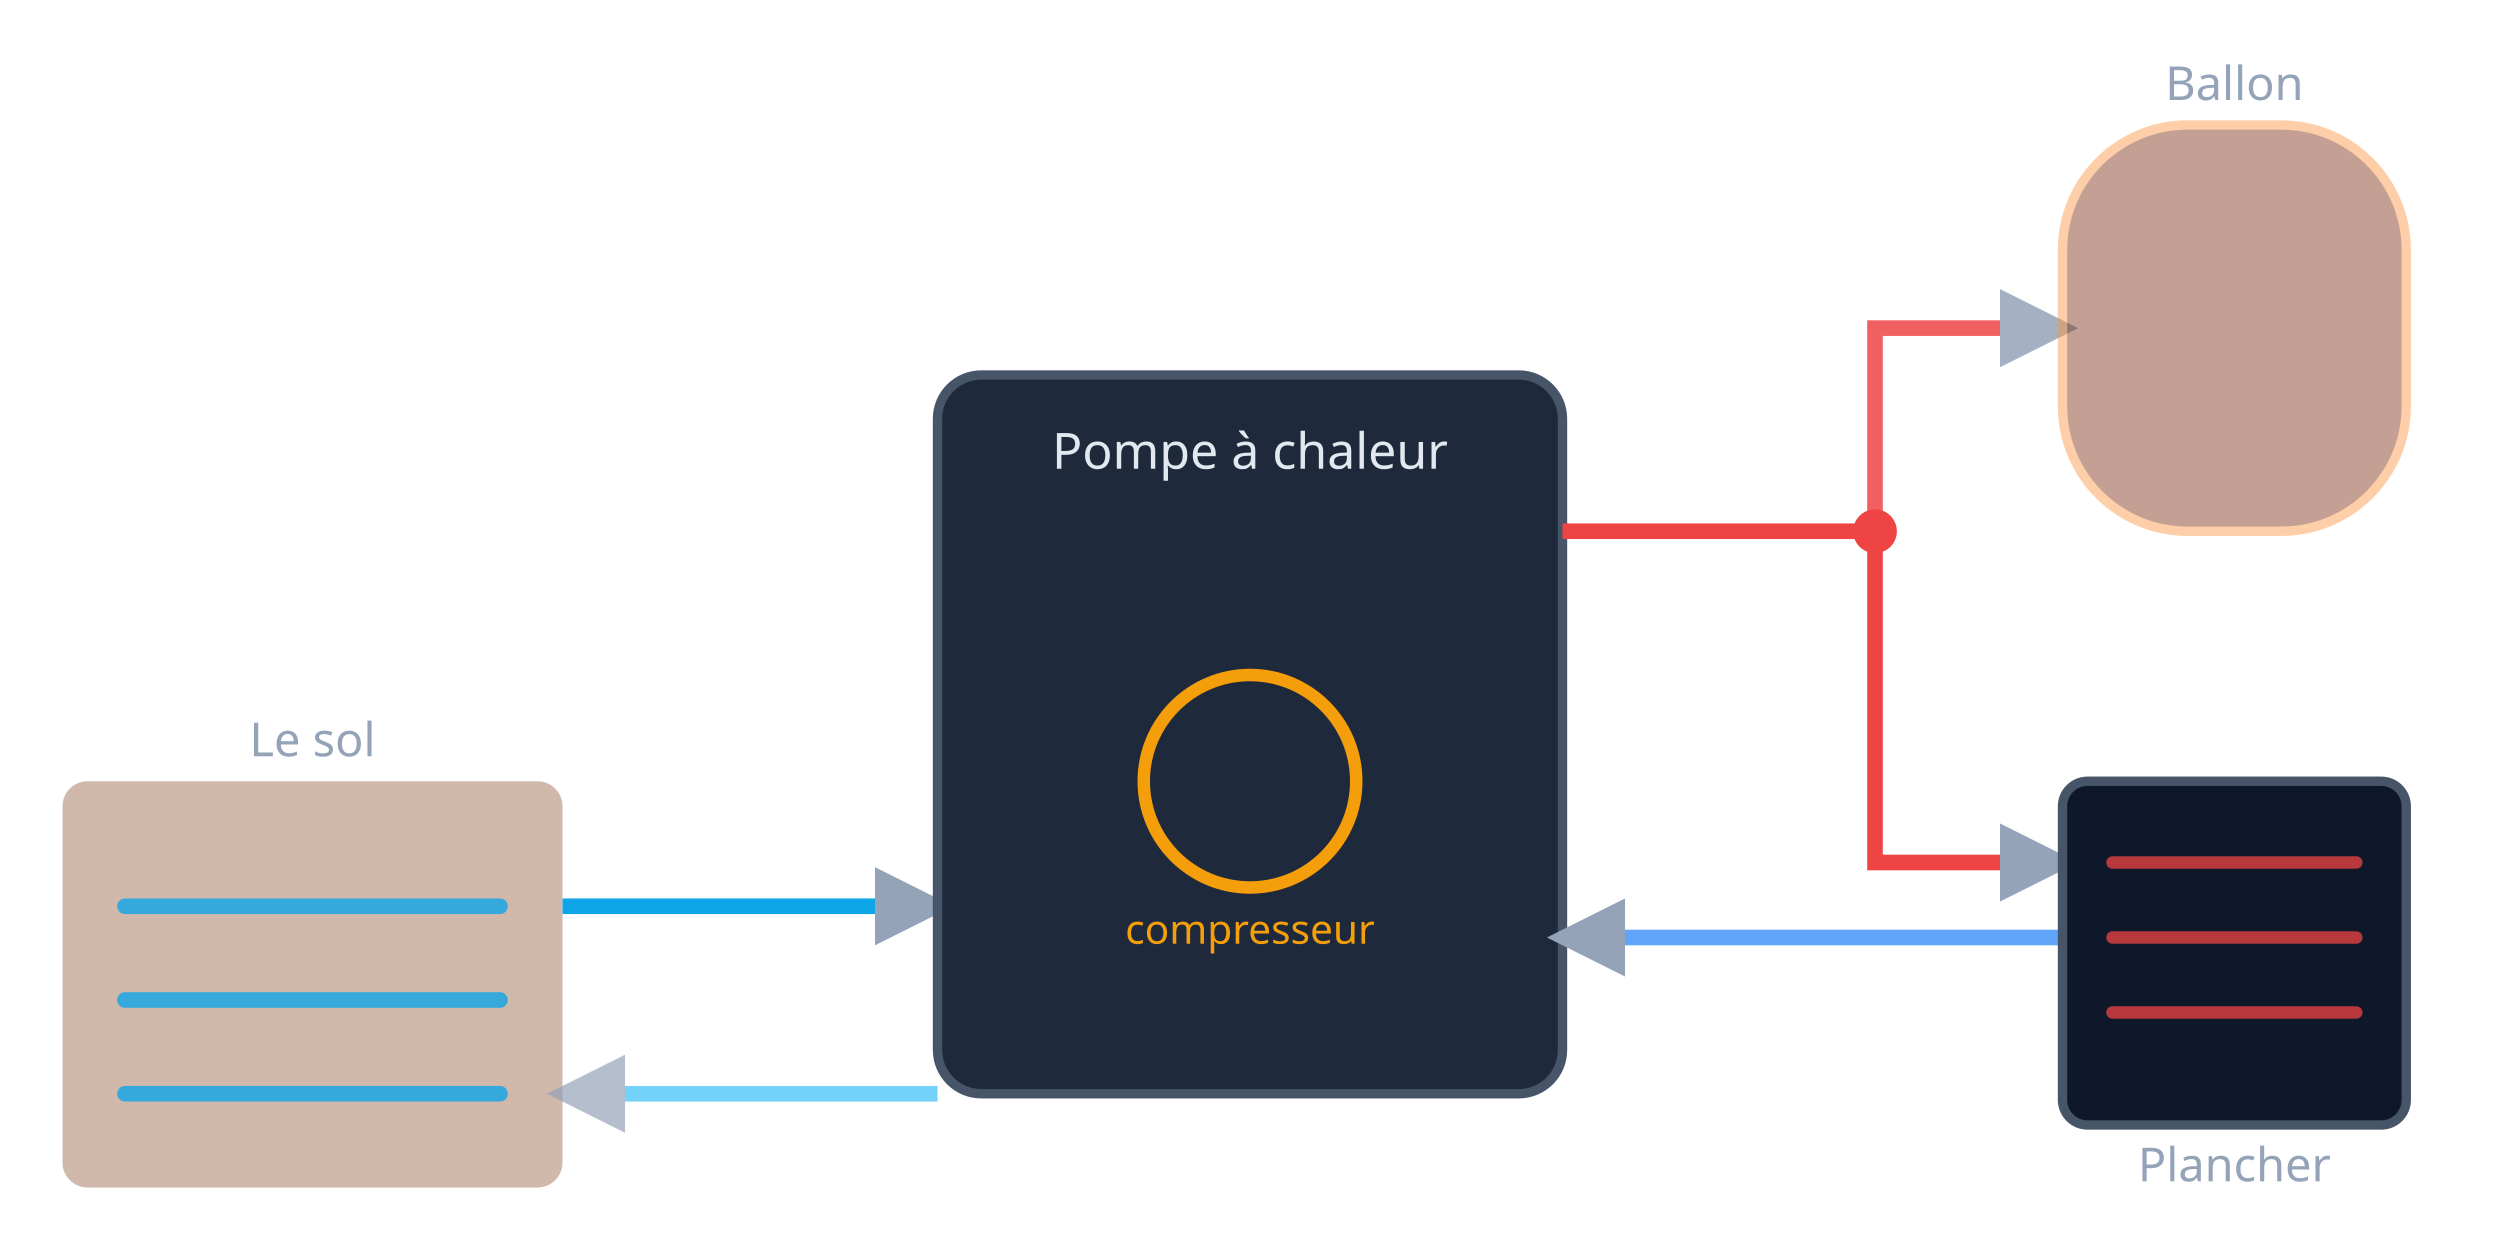
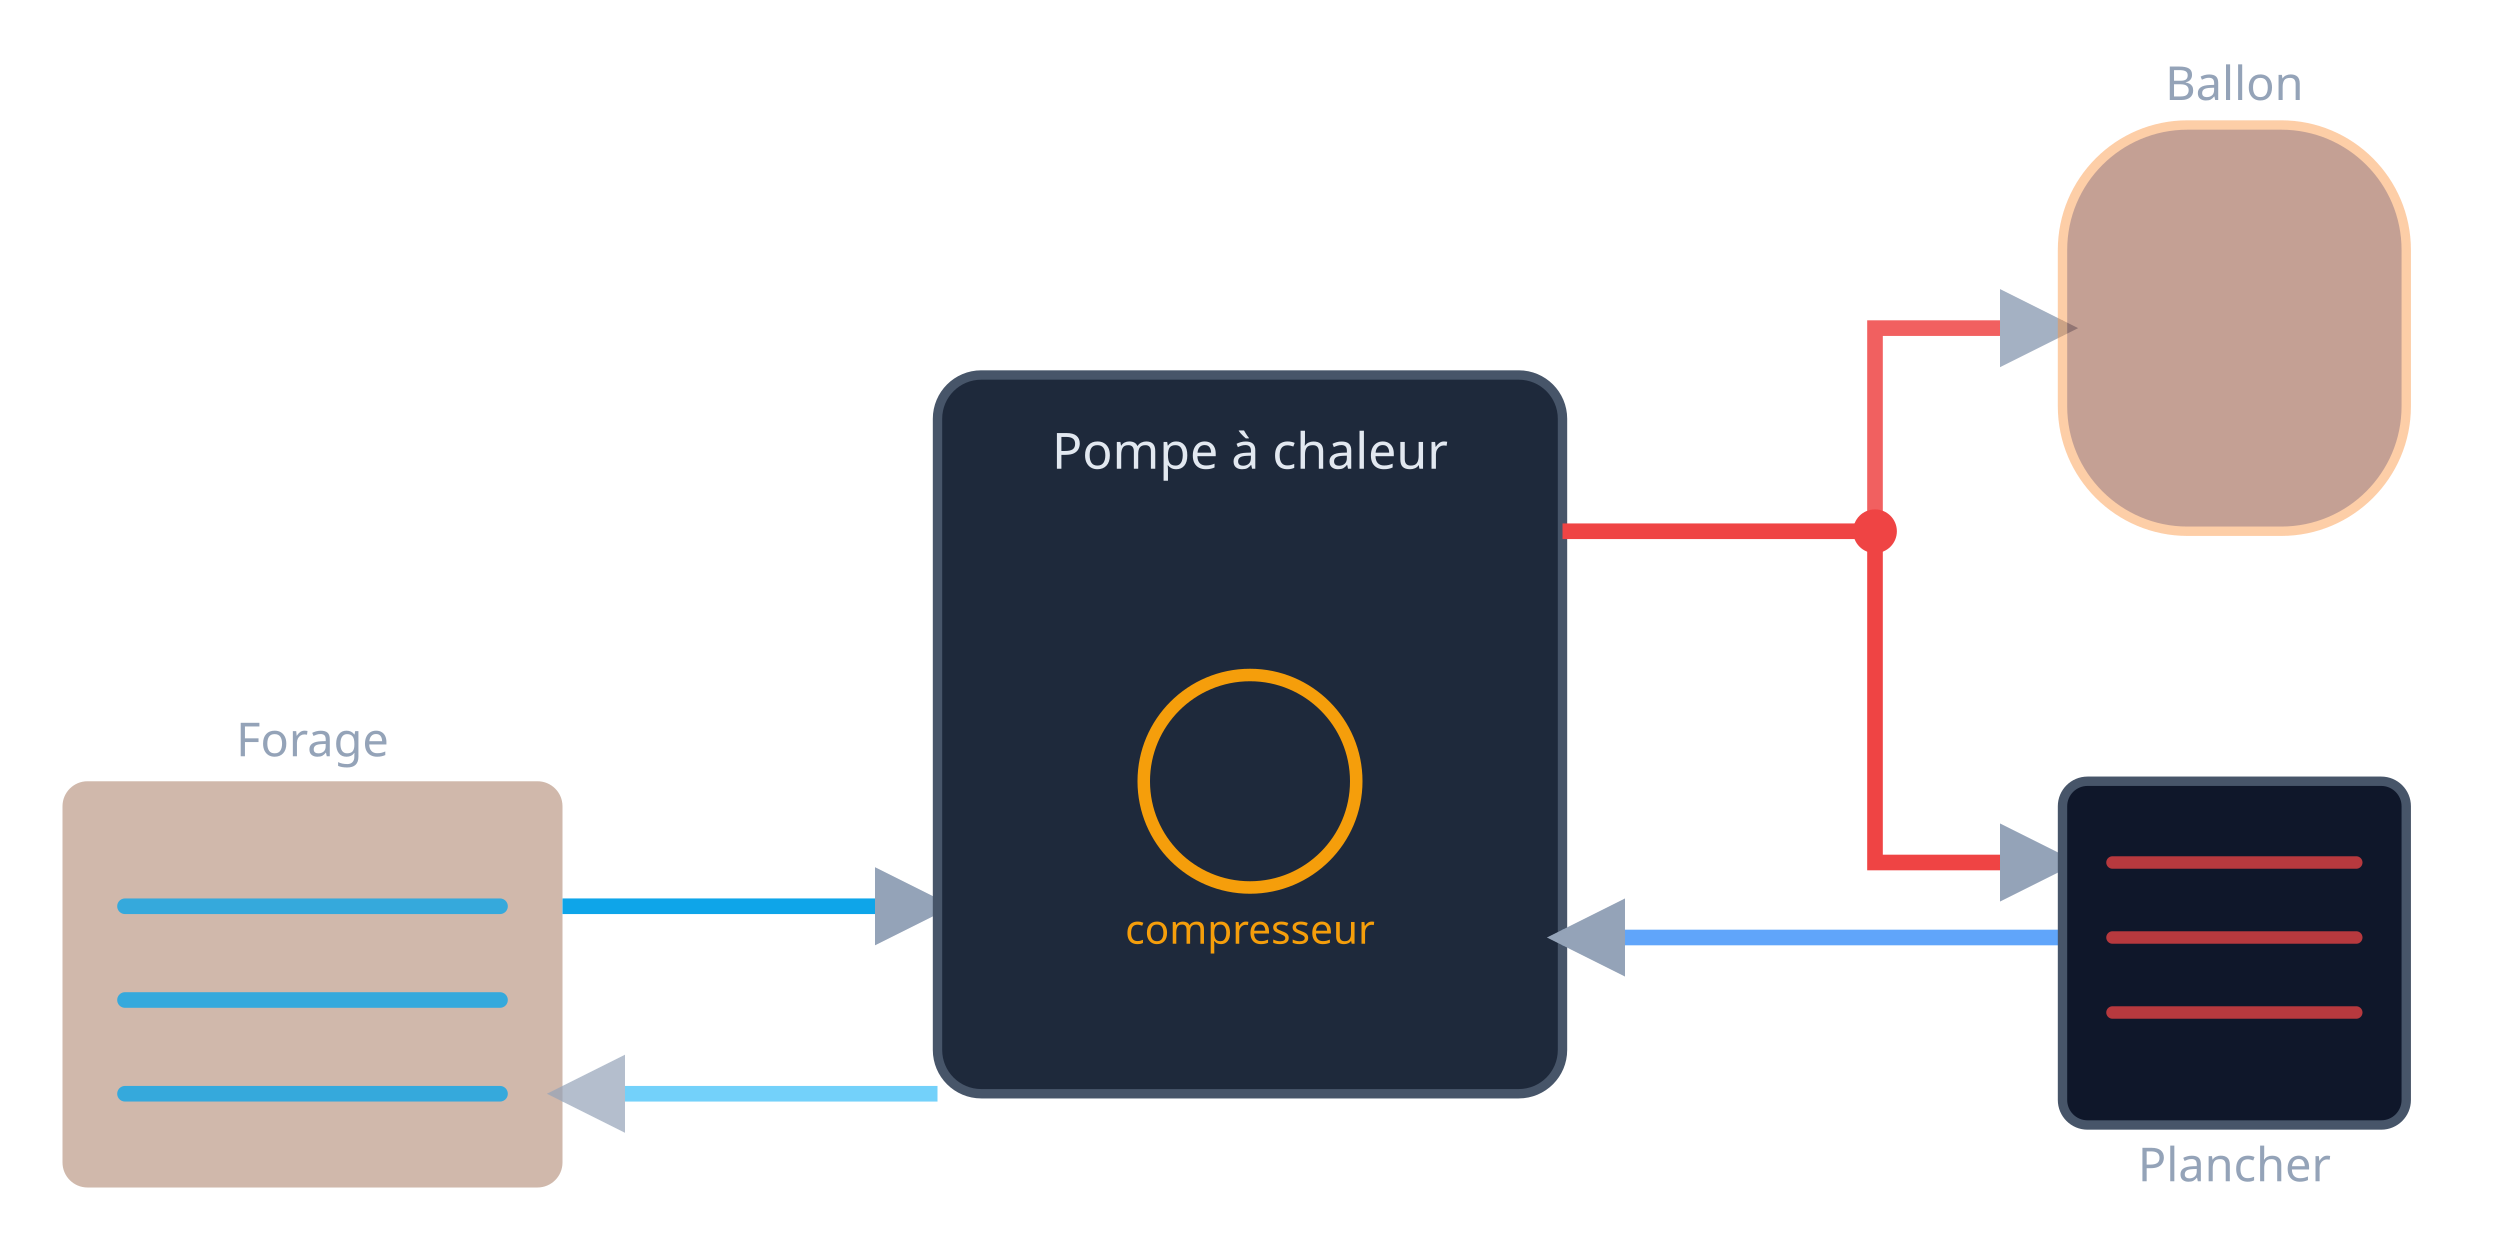
<svg xmlns="http://www.w3.org/2000/svg" viewBox="0 0 800 400" role="img" aria-label="Circuit de la pompe à chaleur géothermique">
  <defs>
    <marker id="fleche" viewBox="0 0 10 10" refX="8" refY="5" markerWidth="5" markerHeight="5" orient="auto-start-reverse">
      <path d="M 0 0 L 10 5 L 0 10 z" fill="#94a3b8" />
    </marker>
  </defs>
  <rect x="20" y="250" width="160" height="130" rx="8" fill="#78350f" opacity="0.35" />
-   <text x="100" y="242" text-anchor="middle" font-family="sans-serif" font-size="15" fill="#94a3b8">Le sol</text>
+   <text x="100" y="242" text-anchor="middle" font-family="sans-serif" font-size="15" fill="#94a3b8">Forage</text>
  <path d="M40 290 h120 M40 320 h120 M40 350 h120" stroke="#0ea5e9" stroke-width="5" fill="none" stroke-linecap="round" opacity="0.8" />
  <path d="M180 290 H300" stroke="#0ea5e9" stroke-width="5" fill="none" marker-end="url(#fleche)" />
  <path d="M300 350 H180" stroke="#38bdf8" stroke-width="5" fill="none" marker-end="url(#fleche)" opacity="0.7" />
  <rect x="300" y="120" width="200" height="230" rx="14" fill="#1e293b" stroke="#475569" stroke-width="3" />
  <text x="400" y="150" text-anchor="middle" font-family="sans-serif" font-size="16" fill="#e2e8f0">Pompe à chaleur</text>
  <circle cx="400" cy="250" r="34" fill="none" stroke="#f59e0b" stroke-width="4" />
  <text x="400" y="302" text-anchor="middle" font-family="sans-serif" font-size="13" fill="#f59e0b">compresseur</text>
  <path d="M500 170 H600" stroke="#ef4444" stroke-width="5" fill="none" />
  <path d="M600 170 V276 H660" stroke="#ef4444" stroke-width="5" fill="none" marker-end="url(#fleche)" />
  <path d="M600 170 V105 H660" stroke="#ef4444" stroke-width="5" fill="none" marker-end="url(#fleche)" opacity="0.85" />
  <circle cx="600" cy="170" r="7" fill="#ef4444" />
  <path d="M660 300 H500" stroke="#60a5fa" stroke-width="5" fill="none" marker-end="url(#fleche)" />
  <rect x="660" y="40" width="110" height="130" rx="40" fill="#7c2d12" opacity="0.45" stroke="#fb923c" stroke-width="3" />
  <text x="715" y="32" text-anchor="middle" font-family="sans-serif" font-size="15" fill="#94a3b8">Ballon</text>
  <rect x="660" y="250" width="110" height="110" rx="8" fill="#0f172a" stroke="#475569" stroke-width="3" />
  <path d="M676 276 h78 M676 300 h78 M676 324 h78" stroke="#ef4444" stroke-width="4" fill="none" stroke-linecap="round" opacity="0.75" />
  <text x="715" y="378" text-anchor="middle" font-family="sans-serif" font-size="15" fill="#94a3b8">Plancher</text>
</svg>
